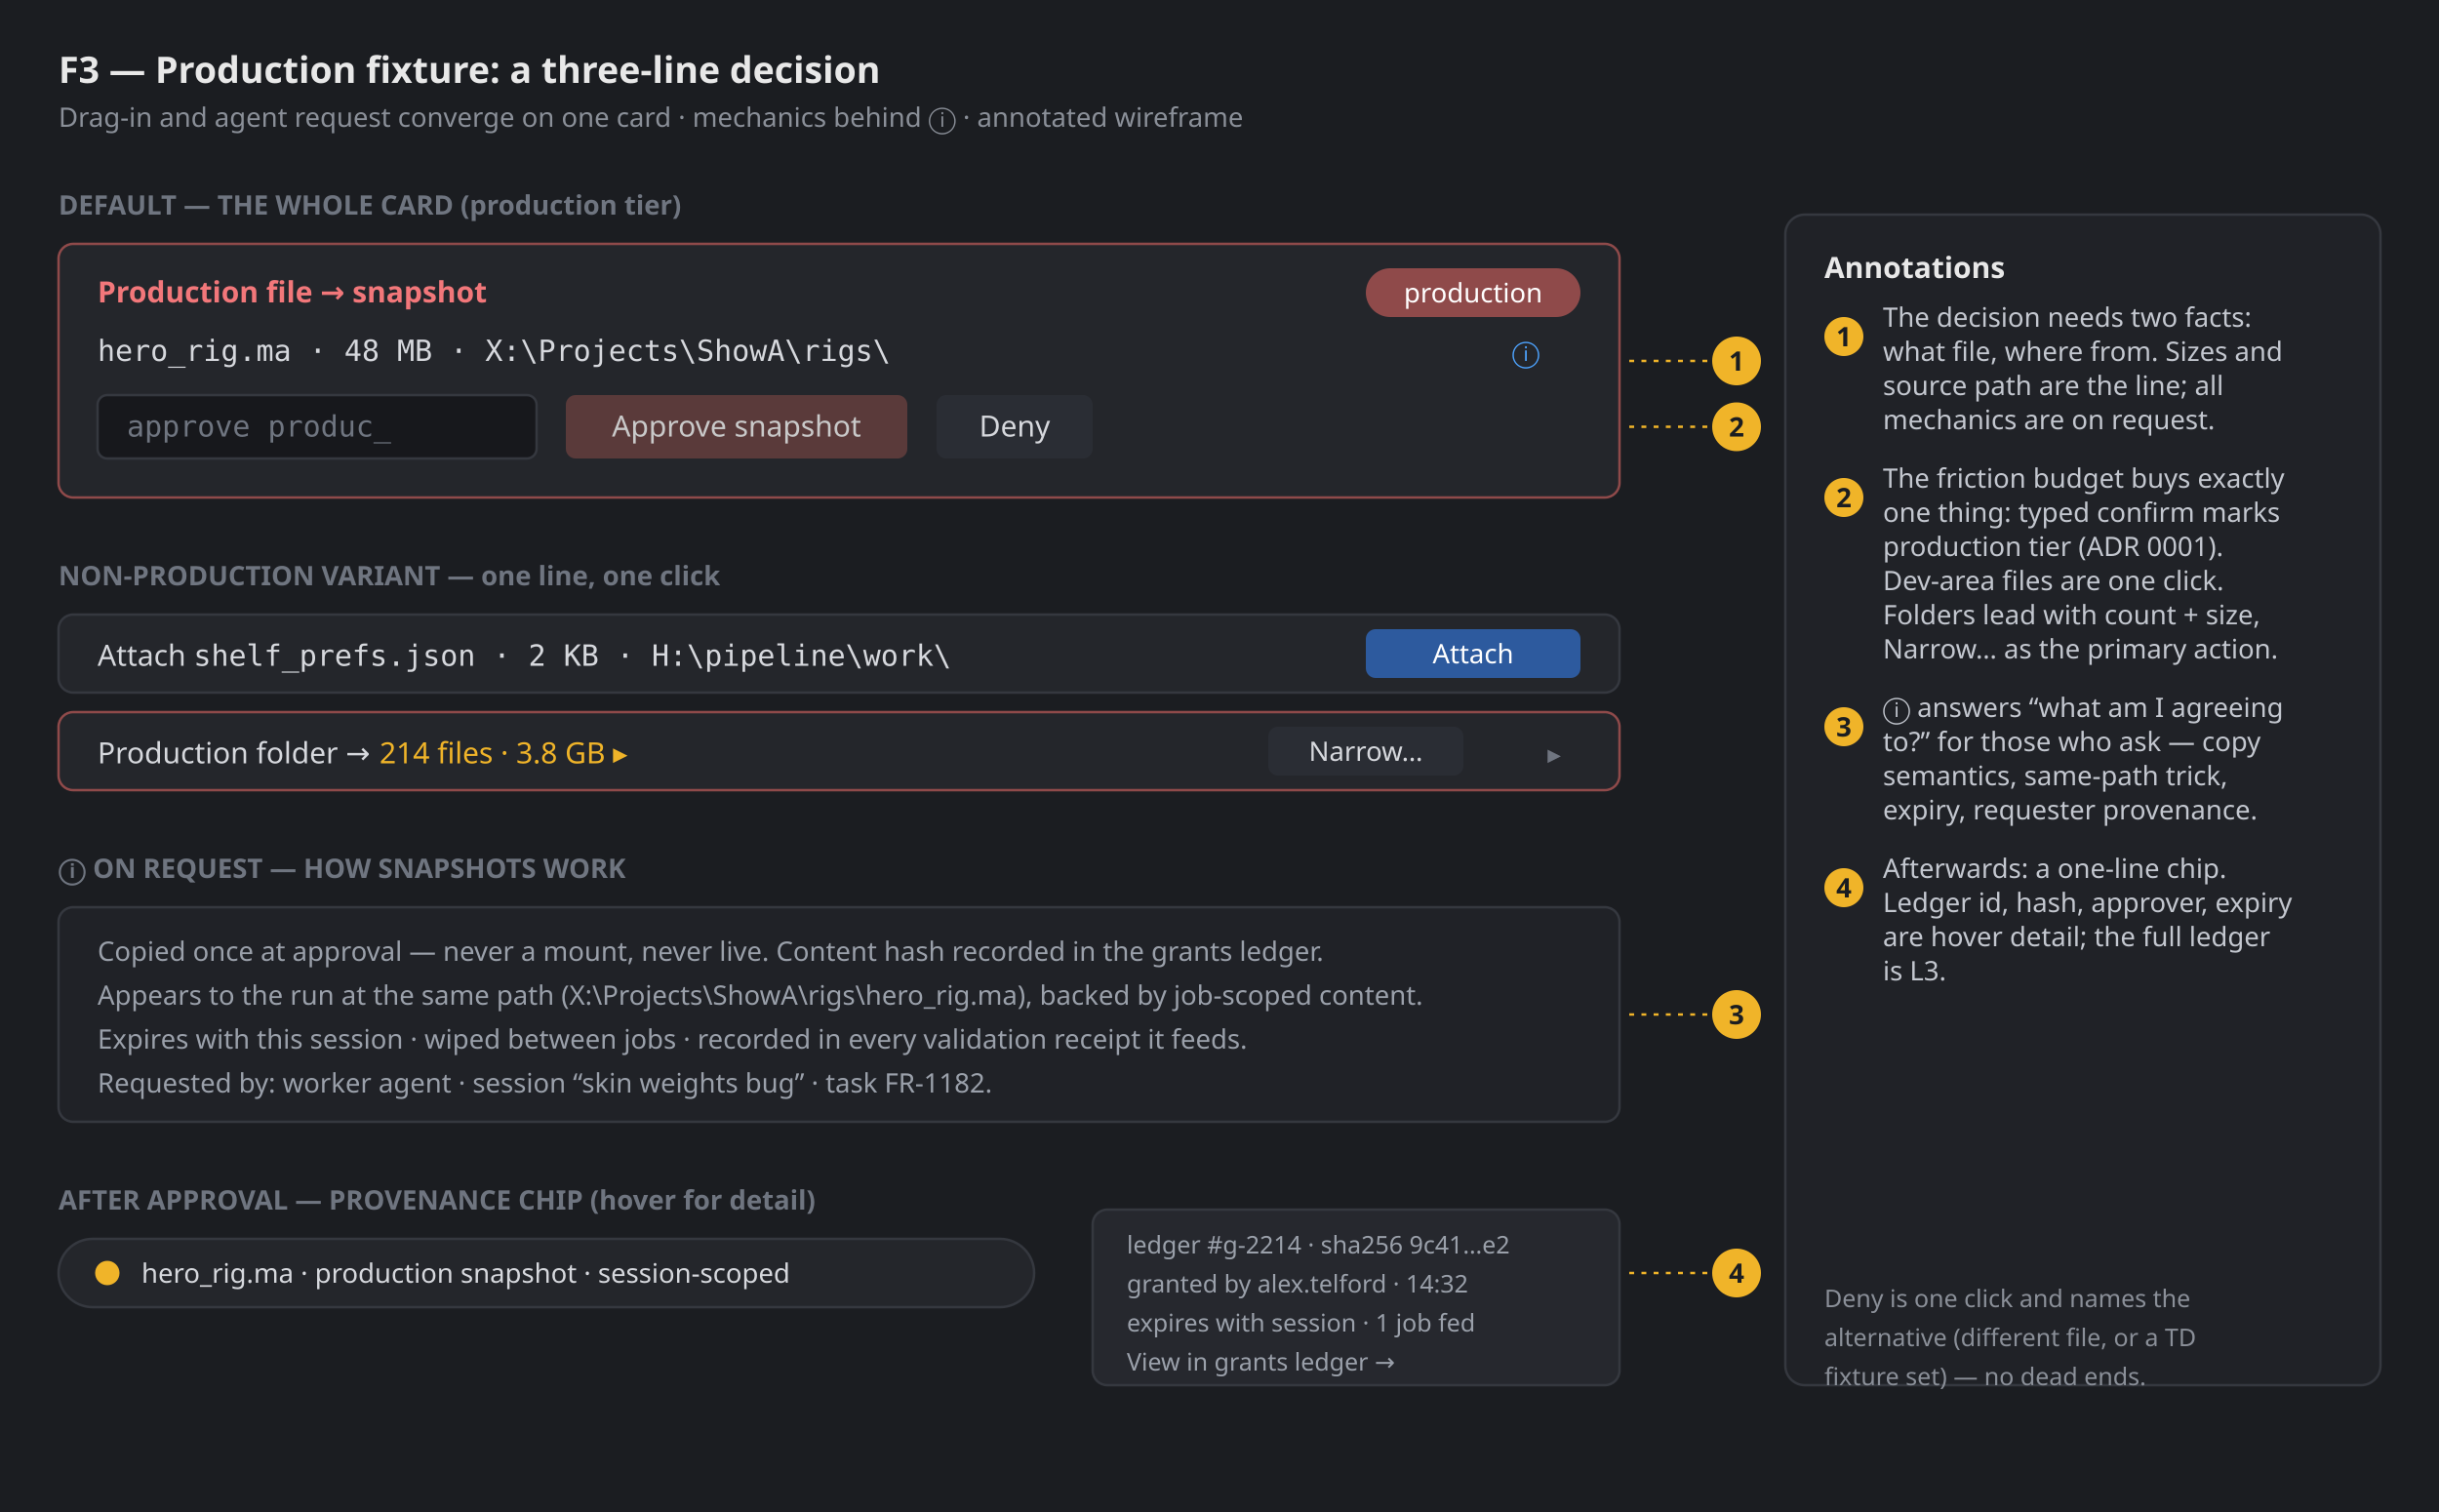
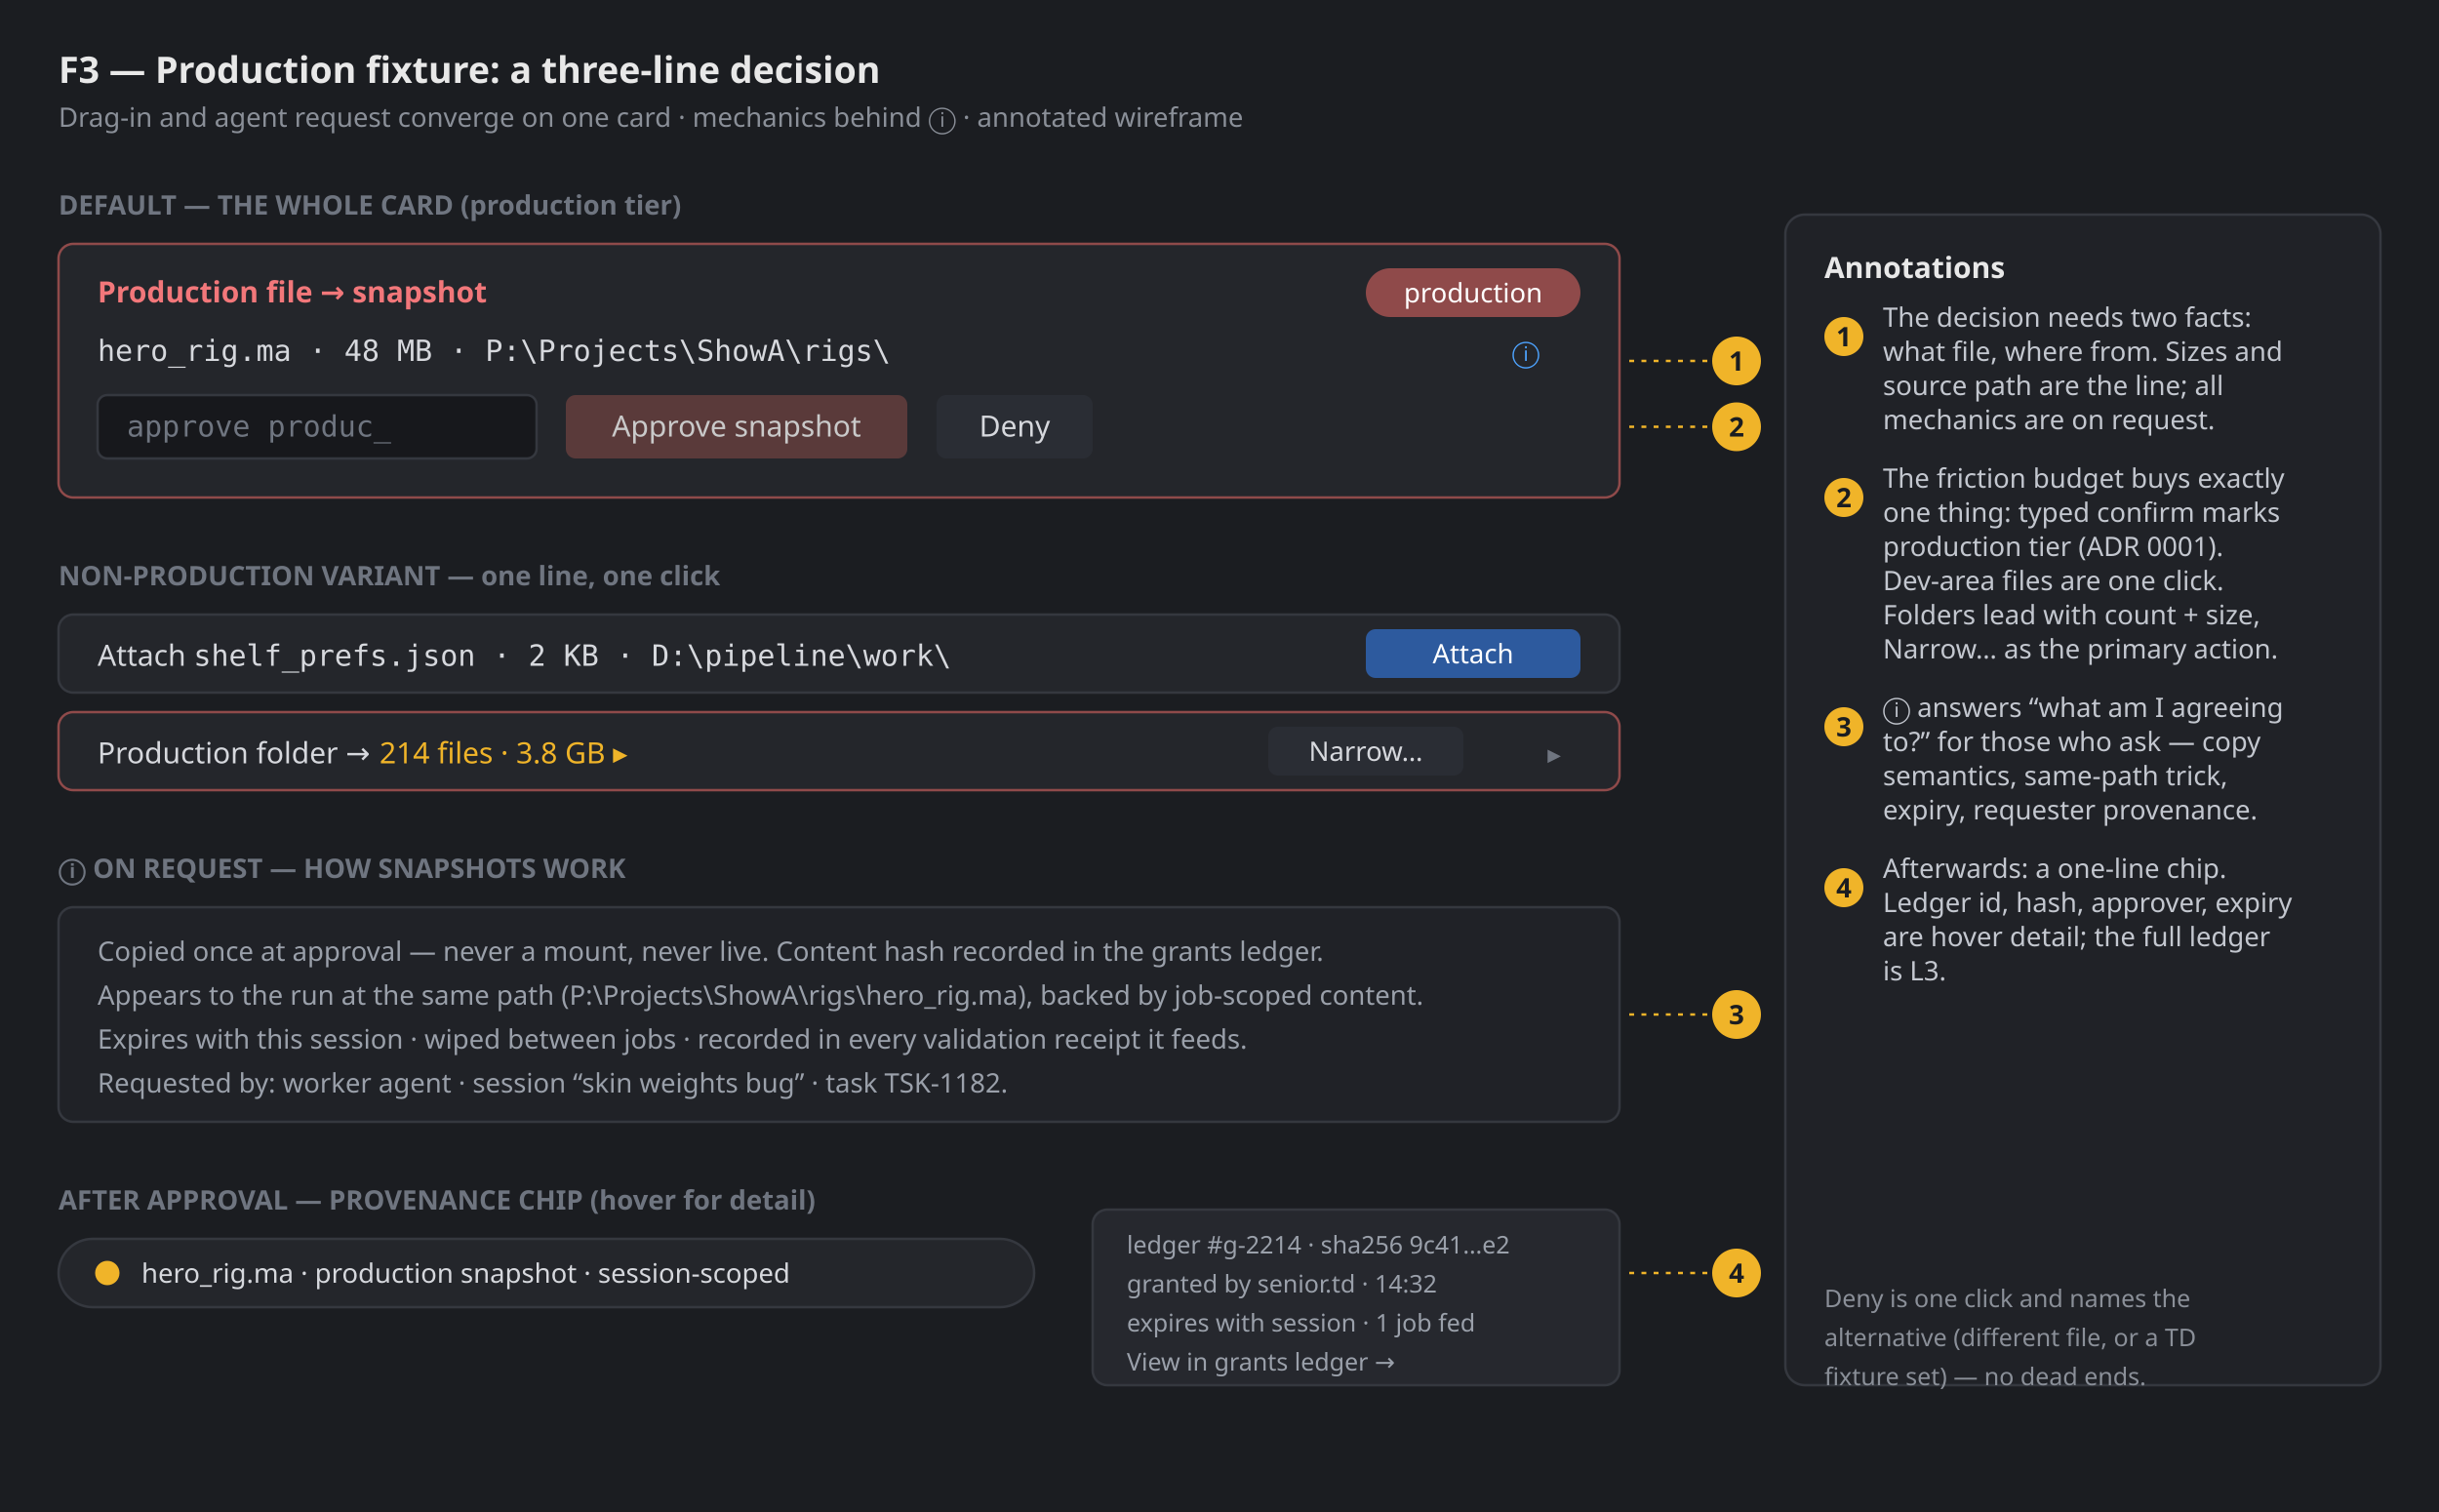
<svg xmlns="http://www.w3.org/2000/svg" width="1000" height="620" viewBox="0 0 1000 620" font-family="Segoe UI, sans-serif">
  <rect width="1000" height="620" fill="#1b1d21" />
  <text x="24" y="34" font-size="15" fill="#e8e8e8" font-weight="600">F3 — Production fixture: a three-line decision</text>
  <text x="24" y="52" font-size="11" fill="#8a8f98">Drag-in and agent request converge on one card · mechanics behind ⓘ · annotated wireframe</text>
  <text x="24" y="88" font-size="11" fill="#6f7580" font-weight="600">DEFAULT — THE WHOLE CARD (production tier)</text>
  <rect x="24" y="100" width="640" height="104" rx="6" fill="#24262b" stroke="#8f4a4a" />
  <text x="40" y="124" font-size="12" fill="#f2777a" font-weight="600">Production file → snapshot</text>
  <rect x="560" y="110" width="88" height="20" rx="10" fill="#8f4a4a" />
  <text x="604" y="124" font-size="11" fill="#ffffff" text-anchor="middle">production</text>
-   <text x="40" y="148" font-size="12" fill="#d6d8dd" font-family="Consolas, monospace">hero_rig.ma · 48 MB · X:\Projects\ShowA\rigs\</text>
+   <text x="40" y="148" font-size="12" fill="#d6d8dd" font-family="Consolas, monospace">hero_rig.ma · 48 MB · P:\Projects\ShowA\rigs\</text>
  <text x="620" y="148" font-size="11" fill="#4da3ff">ⓘ</text>
  <rect x="40" y="162" width="180" height="26" rx="4" fill="#17181c" stroke="#35383f" />
  <text x="52" y="179" font-size="12" fill="#6f7580" font-family="Consolas, monospace">approve produc_</text>
  <rect x="232" y="162" width="140" height="26" rx="4" fill="#5a3a3a" />
  <text x="302" y="179" font-size="12" fill="#c9c9c9" text-anchor="middle">Approve snapshot</text>
  <rect x="384" y="162" width="64" height="26" rx="4" fill="#2a2d34" />
  <text x="416" y="179" font-size="12" fill="#d6d8dd" text-anchor="middle">Deny</text>
  <text x="24" y="240" font-size="11" fill="#6f7580" font-weight="600">NON-PRODUCTION VARIANT — one line, one click</text>
  <rect x="24" y="252" width="640" height="32" rx="6" fill="#24262b" stroke="#35383f" />
-   <text x="40" y="273" font-size="12" fill="#d6d8dd">Attach <tspan font-family="Consolas, monospace">shelf_prefs.json · 2 KB · H:\pipeline\work\</tspan>
+   <text x="40" y="273" font-size="12" fill="#d6d8dd">Attach <tspan font-family="Consolas, monospace">shelf_prefs.json · 2 KB · D:\pipeline\work\</tspan>
  </text>
  <rect x="560" y="258" width="88" height="20" rx="4" fill="#2d5a9e" />
  <text x="604" y="272" font-size="11" fill="#ffffff" text-anchor="middle">Attach</text>
  <rect x="24" y="292" width="640" height="32" rx="6" fill="#24262b" stroke="#8f4a4a" />
  <text x="40" y="313" font-size="12" fill="#d6d8dd">Production folder → <tspan fill="#f0b429">214 files · 3.8 GB ▸</tspan>
  </text>
  <rect x="520" y="298" width="80" height="20" rx="4" fill="#2a2d34" />
  <text x="560" y="312" font-size="11" fill="#d6d8dd" text-anchor="middle">Narrow…</text>
  <text x="640" y="313" font-size="11" fill="#6f7580" text-anchor="end">▸</text>
  <text x="24" y="360" font-size="11" fill="#6f7580" font-weight="600">ⓘ ON REQUEST — HOW SNAPSHOTS WORK</text>
  <rect x="24" y="372" width="640" height="88" rx="6" fill="#202227" stroke="#35383f" />
  <g font-size="11" fill="#9aa0aa">
    <text x="40" y="394">Copied once at approval — never a mount, never live. Content hash recorded in the grants ledger.</text>
-     <text x="40" y="412">Appears to the run at the same path (X:\Projects\ShowA\rigs\hero_rig.ma), backed by job-scoped content.</text>
+     <text x="40" y="412">Appears to the run at the same path (P:\Projects\ShowA\rigs\hero_rig.ma), backed by job-scoped content.</text>
    <text x="40" y="430">Expires with this session · wiped between jobs · recorded in every validation receipt it feeds.</text>
-     <text x="40" y="448">Requested by: worker agent · session “skin weights bug” · task FR-1182.</text>
+     <text x="40" y="448">Requested by: worker agent · session “skin weights bug” · task TSK-1182.</text>
  </g>
  <text x="24" y="496" font-size="11" fill="#6f7580" font-weight="600">AFTER APPROVAL — PROVENANCE CHIP (hover for detail)</text>
  <rect x="24" y="508" width="400" height="28" rx="14" fill="#24262b" stroke="#35383f" />
  <circle cx="44" cy="522" r="5" fill="#f0b429" />
  <text x="58" y="526" font-size="11" fill="#d6d8dd">hero_rig.ma · production snapshot · session-scoped</text>
  <rect x="448" y="496" width="216" height="72" rx="6" fill="#26282e" stroke="#35383f" />
  <g font-size="10" fill="#9aa0aa">
    <text x="462" y="514">ledger #g-2214 · sha256 9c41…e2</text>
-     <text x="462" y="530">granted by alex.telford · 14:32</text>
+     <text x="462" y="530">granted by senior.td · 14:32</text>
    <text x="462" y="546">expires with session · 1 job fed</text>
    <text x="462" y="562">View in grants ledger →</text>
  </g>
  <g font-weight="700" font-size="11">
    <line x1="668" y1="148" x2="700" y2="148" stroke="#f0b429" stroke-dasharray="2,3" />
    <circle cx="712" cy="148" r="10" fill="#f0b429" />
    <text x="712" y="152" text-anchor="middle" fill="#1b1d21">1</text>
    <line x1="668" y1="175" x2="700" y2="175" stroke="#f0b429" stroke-dasharray="2,3" />
    <circle cx="712" cy="175" r="10" fill="#f0b429" />
    <text x="712" y="179" text-anchor="middle" fill="#1b1d21">2</text>
    <line x1="668" y1="416" x2="700" y2="416" stroke="#f0b429" stroke-dasharray="2,3" />
    <circle cx="712" cy="416" r="10" fill="#f0b429" />
    <text x="712" y="420" text-anchor="middle" fill="#1b1d21">3</text>
    <line x1="668" y1="522" x2="700" y2="522" stroke="#f0b429" stroke-dasharray="2,3" />
    <circle cx="712" cy="522" r="10" fill="#f0b429" />
    <text x="712" y="526" text-anchor="middle" fill="#1b1d21">4</text>
  </g>
  <rect x="732" y="88" width="244" height="480" rx="8" fill="#202227" stroke="#35383f" />
  <text x="748" y="114" font-size="12" fill="#e8e8e8" font-weight="600">Annotations</text>
  <g font-size="11" fill="#c3c7cf">
    <circle cx="756" cy="138" r="8" fill="#f0b429" />
    <text x="756" y="142" text-anchor="middle" fill="#1b1d21" font-weight="700">1</text>
    <text x="772" y="134">The decision needs two facts:</text>
    <text x="772" y="148">what file, where from. Sizes and</text>
    <text x="772" y="162">source path are the line; all</text>
    <text x="772" y="176">mechanics are on request.</text>
    <circle cx="756" cy="204" r="8" fill="#f0b429" />
    <text x="756" y="208" text-anchor="middle" fill="#1b1d21" font-weight="700">2</text>
    <text x="772" y="200">The friction budget buys exactly</text>
    <text x="772" y="214">one thing: typed confirm marks</text>
    <text x="772" y="228">production tier (ADR 0001).</text>
    <text x="772" y="242">Dev-area files are one click.</text>
    <text x="772" y="256">Folders lead with count + size,</text>
    <text x="772" y="270">Narrow… as the primary action.</text>
    <circle cx="756" cy="298" r="8" fill="#f0b429" />
    <text x="756" y="302" text-anchor="middle" fill="#1b1d21" font-weight="700">3</text>
    <text x="772" y="294">ⓘ answers “what am I agreeing</text>
    <text x="772" y="308">to?” for those who ask — copy</text>
    <text x="772" y="322">semantics, same-path trick,</text>
    <text x="772" y="336">expiry, requester provenance.</text>
    <circle cx="756" cy="364" r="8" fill="#f0b429" />
    <text x="756" y="368" text-anchor="middle" fill="#1b1d21" font-weight="700">4</text>
    <text x="772" y="360">Afterwards: a one-line chip.</text>
    <text x="772" y="374">Ledger id, hash, approver, expiry</text>
    <text x="772" y="388">are hover detail; the full ledger</text>
    <text x="772" y="402">is L3.</text>
  </g>
  <g font-size="10" fill="#8a8f98">
    <text x="748" y="536">Deny is one click and names the</text>
    <text x="748" y="552">alternative (different file, or a TD</text>
    <text x="748" y="568">fixture set) — no dead ends.</text>
  </g>
</svg>
